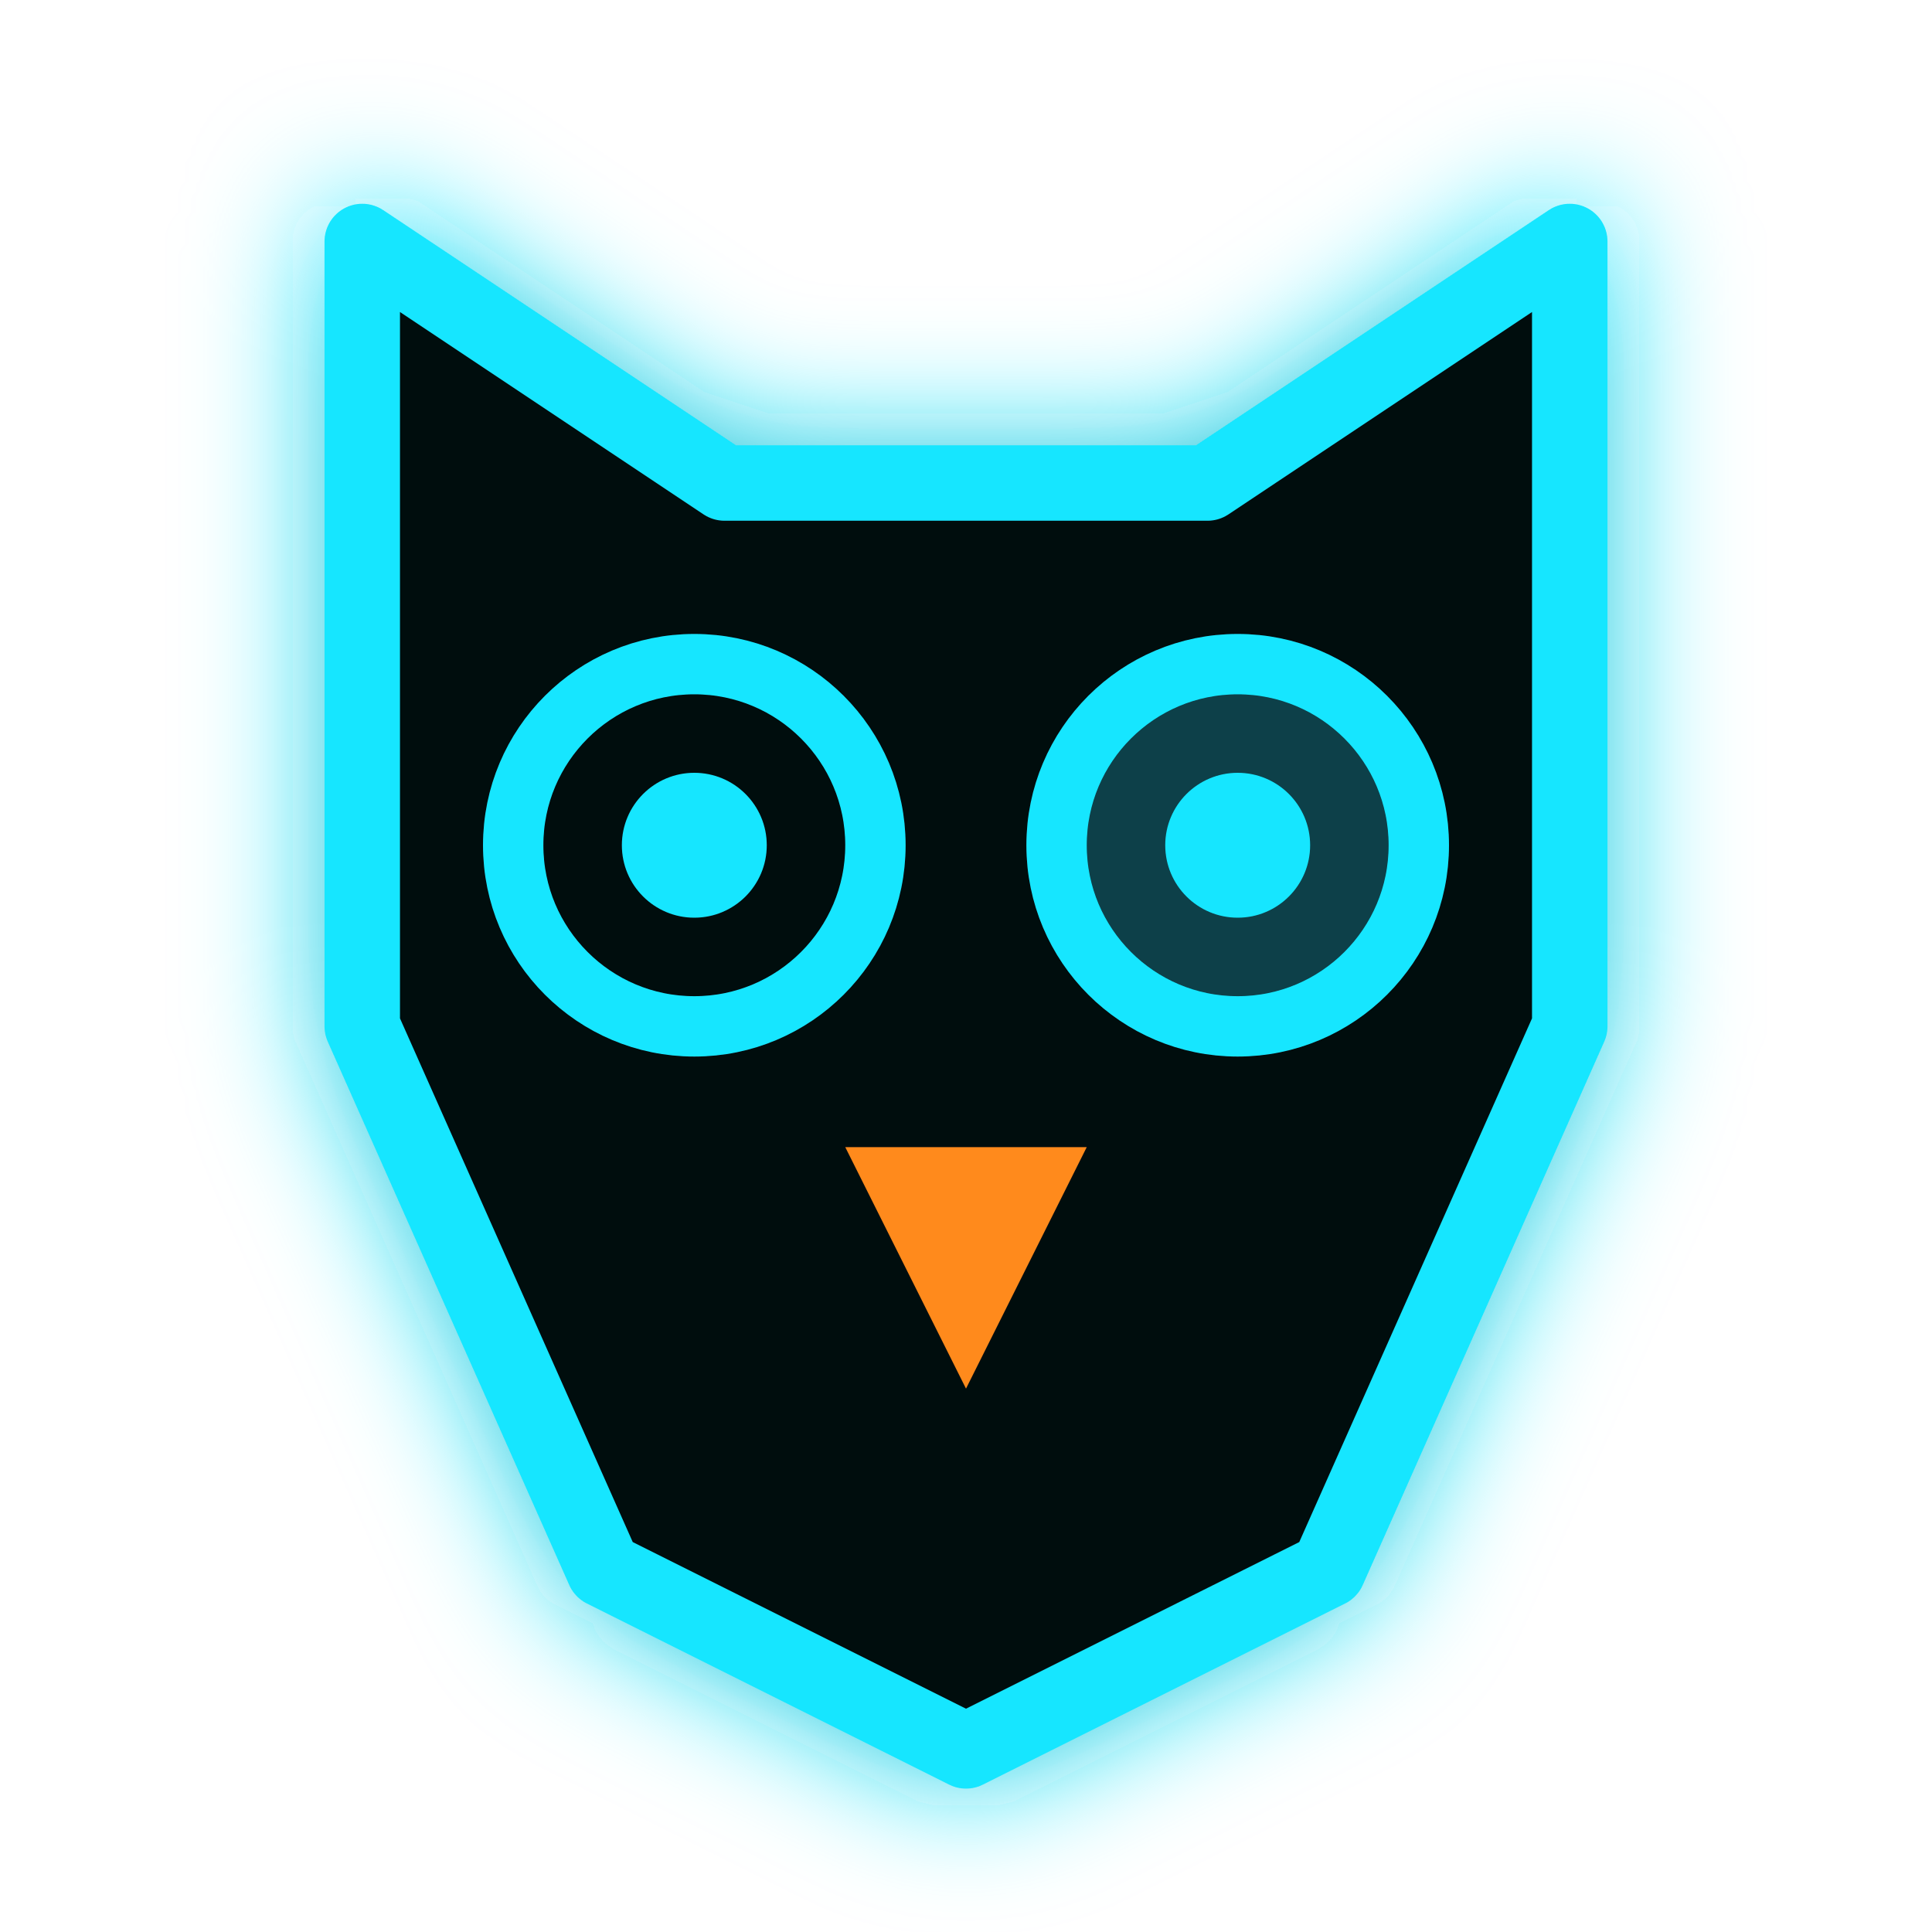
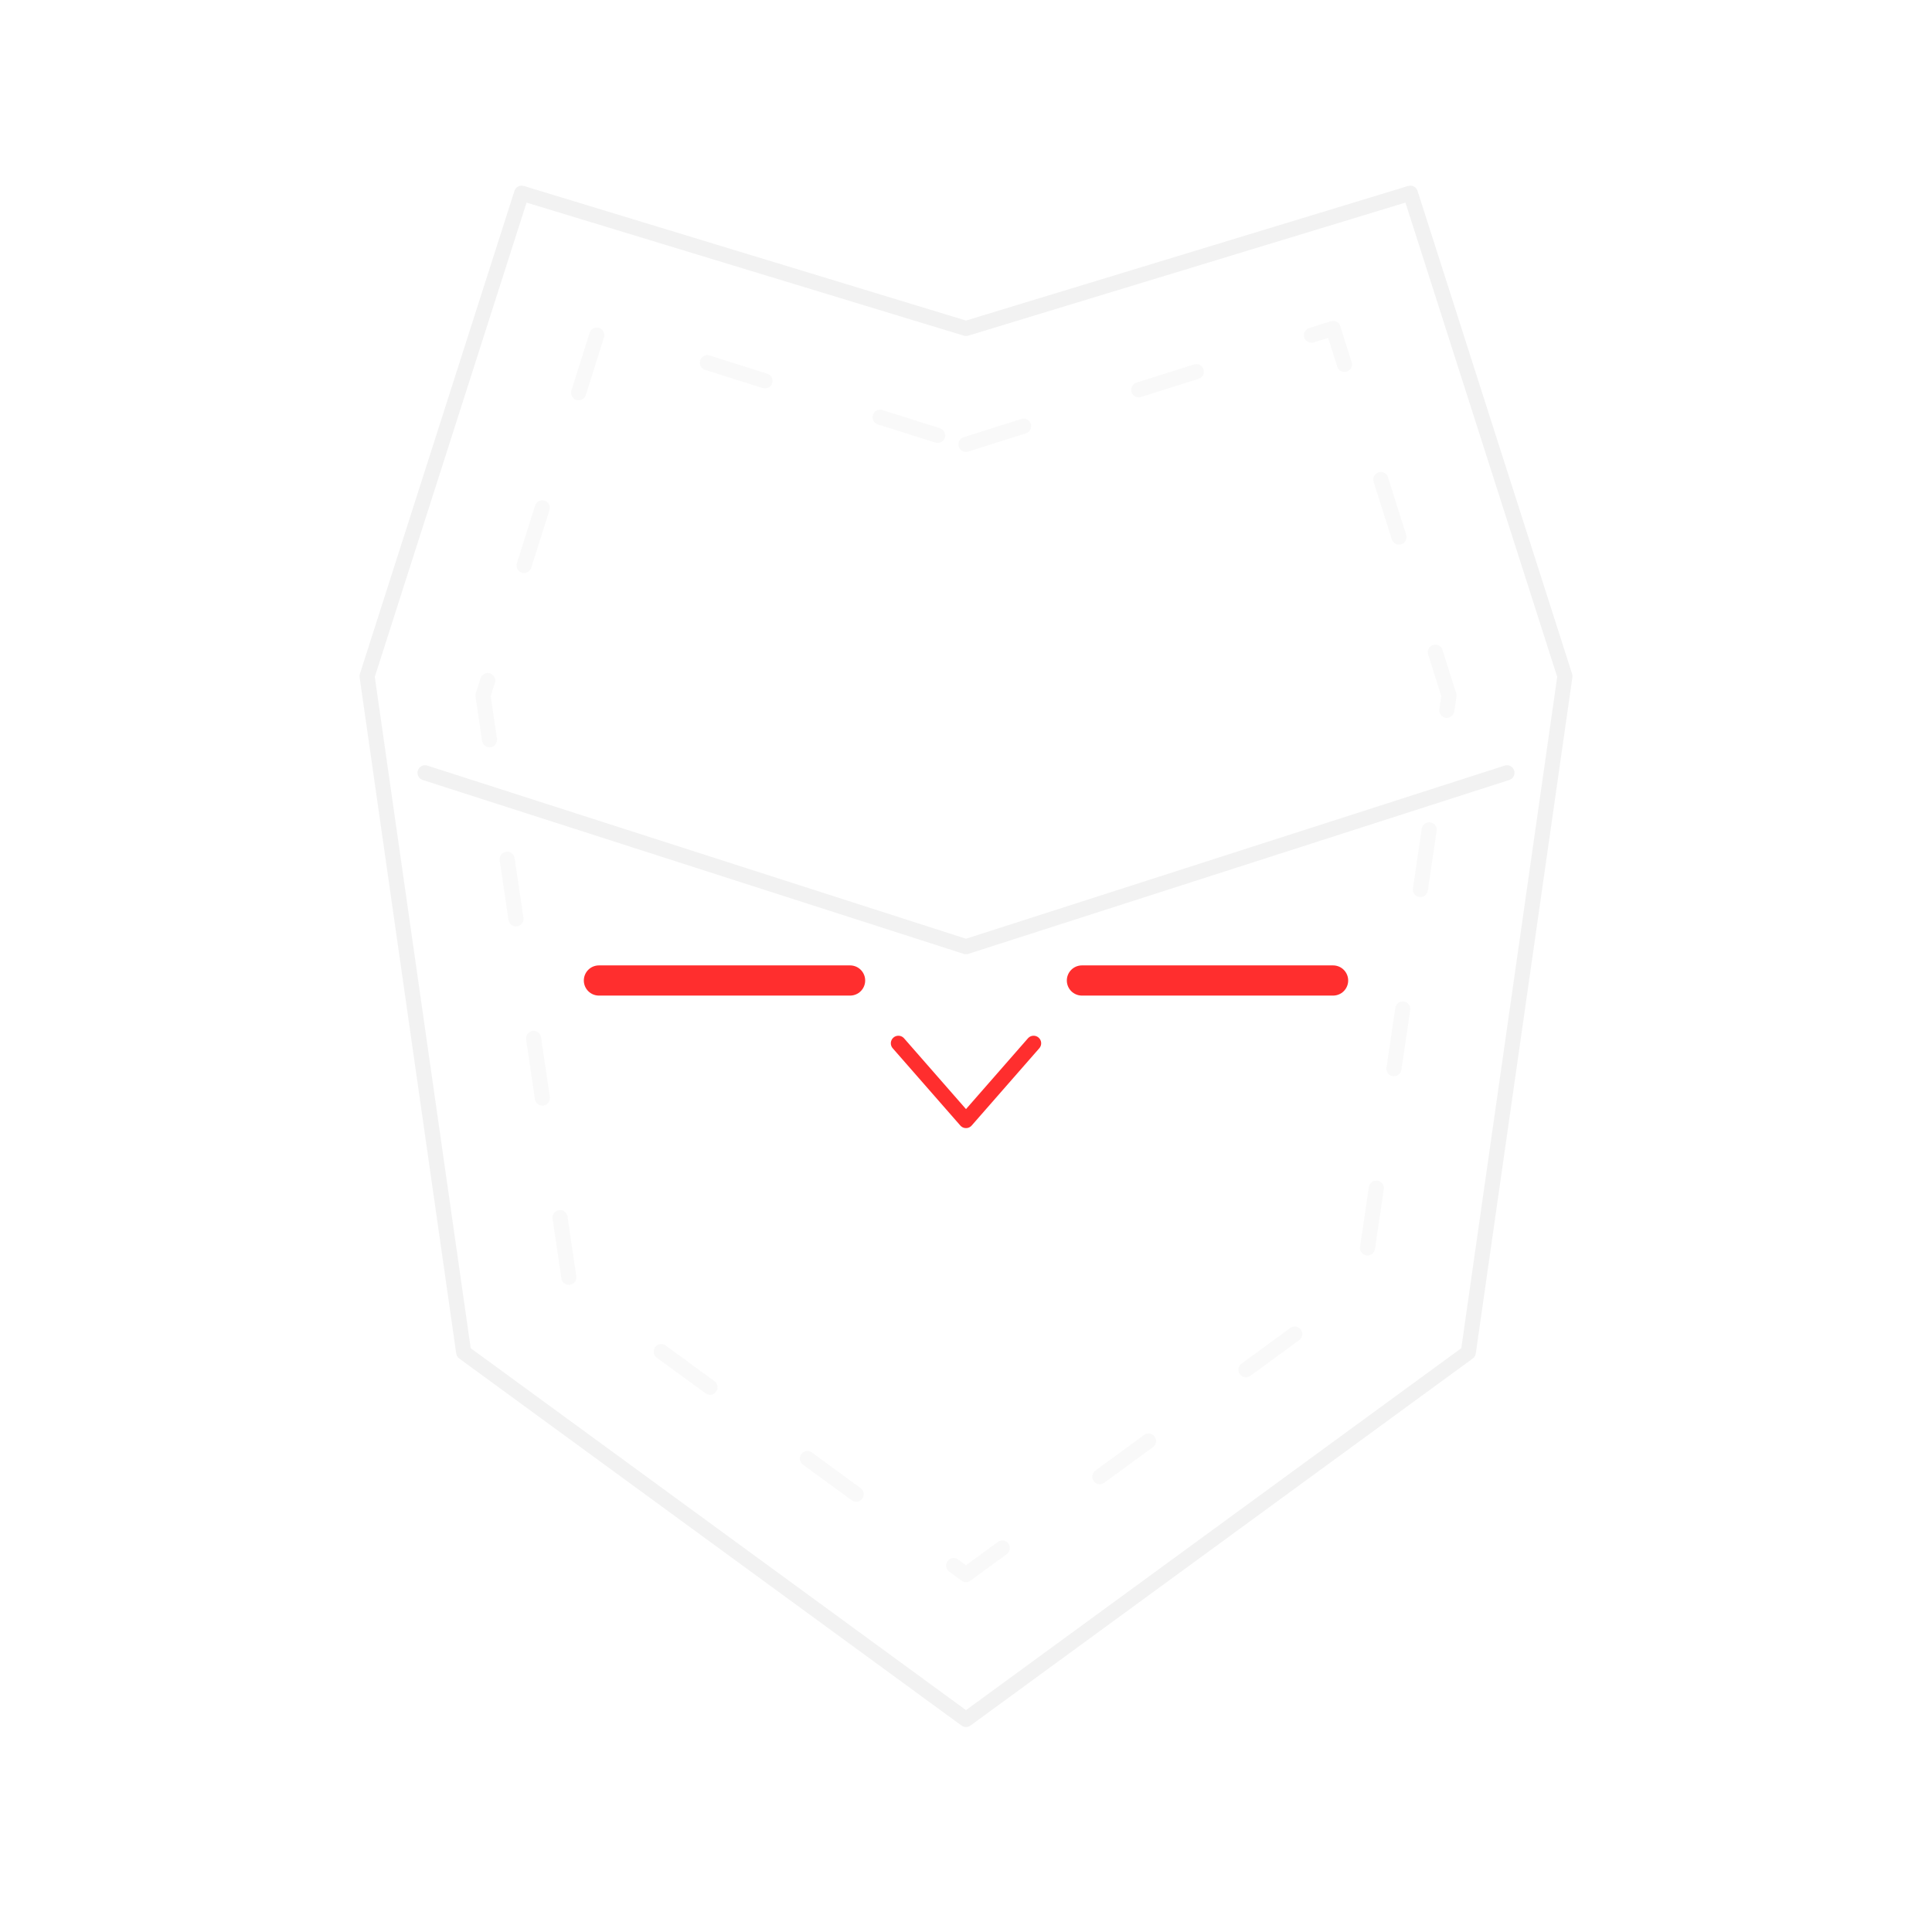
<svg xmlns="http://www.w3.org/2000/svg" viewBox="0 0 64 64" width="64" height="64" role="img">
-   <defs>
-     <filter id="g" x="-30%" y="-30%" width="160%" height="160%">
-       <feGaussianBlur stdDeviation="2.2" result="b" />
-       <feMerge>
-         <feMergeNode in="b" />
-         <feMergeNode in="SourceGraphic" />
-       </feMerge>
-     </filter>
-   </defs>
-   <g filter="url(#g)">
-     <path d="M12 8 L24 16 H40 L52 8 V34 L44 52 L32 58 L20 52 L12 34 Z" fill="#05080d" stroke="#19e6ff" stroke-width="2.5" stroke-linejoin="round" />
-     <circle cx="23" cy="28" r="6" fill="none" stroke="#19e6ff" stroke-width="2" />
-     <circle cx="41" cy="28" r="6" fill="#19e6ff" fill-opacity=".25" stroke="#19e6ff" stroke-width="2" />
-     <circle cx="23" cy="28" r="2.4" fill="#19e6ff" />
-     <circle cx="41" cy="28" r="2.4" fill="#19e6ff" />
-     <path d="M28 38 H36 L32 46 Z" fill="#ff8a1f" />
+   <g transform="scale(0.32)">
+     <path d="M100 34 L146 20 L162 70 L152 140 L100 178 L48 140 L38 70 L54 20 Z" fill="none" stroke="#f2f2f2" stroke-width="0.5" stroke-linejoin="round" stroke-linecap="round" vector-effect="non-scaling-stroke" />
+     <path d="M100 46 L138 34 L150 72 L141 133 L100 163 L59 133 L50 72 L62 34 Z" fill="none" stroke="#f2f2f2" stroke-width="0.5" stroke-linejoin="round" stroke-linecap="round" vector-effect="non-scaling-stroke" stroke-dasharray="2 4" opacity="0.45" />
+     <path d="M44 80 L100 98 L156 80" fill="none" stroke="#f2f2f2" stroke-width="0.5" stroke-linejoin="round" stroke-linecap="round" vector-effect="non-scaling-stroke" />
+     <path d="M62 101.5 H88 M112 101.5 H138" fill="none" stroke="#ff2e2e" stroke-width="1" stroke-linejoin="round" stroke-linecap="round" vector-effect="non-scaling-stroke" />
+     <path d="M93 108 L100 116 L107 108" fill="none" stroke="#ff2e2e" stroke-width="0.5" stroke-linejoin="round" stroke-linecap="round" vector-effect="non-scaling-stroke" />
  </g>
</svg>
